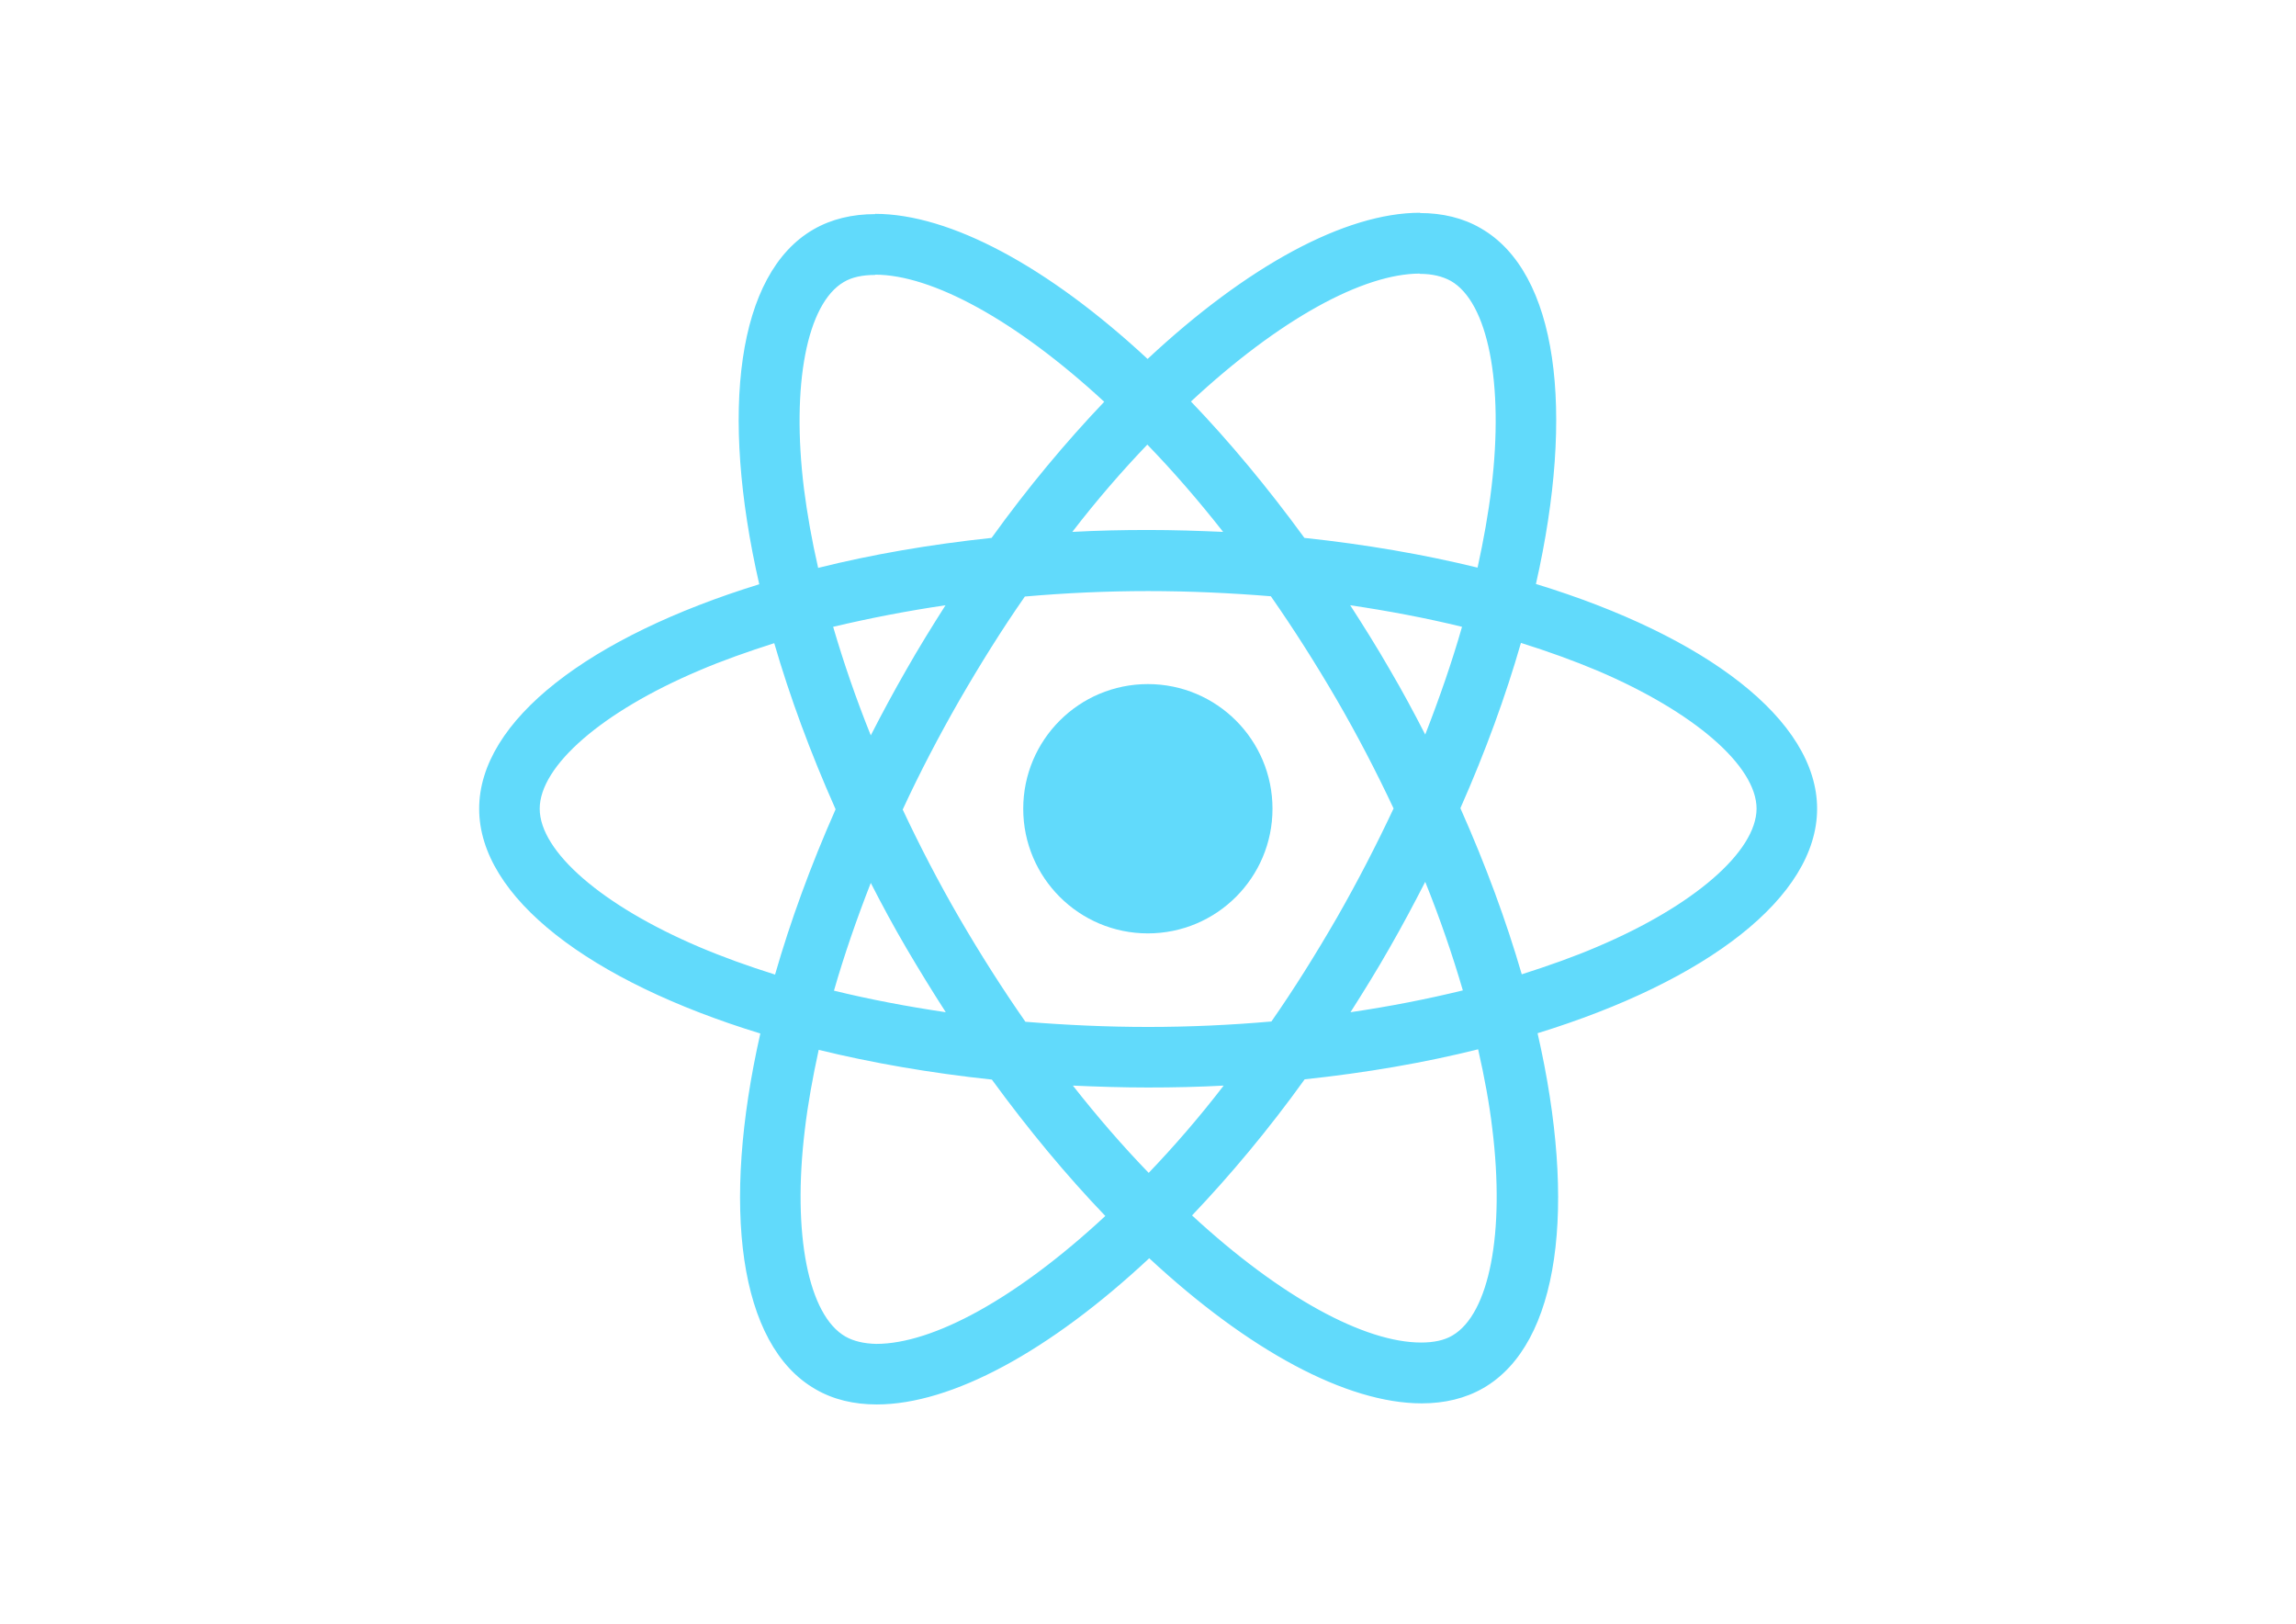
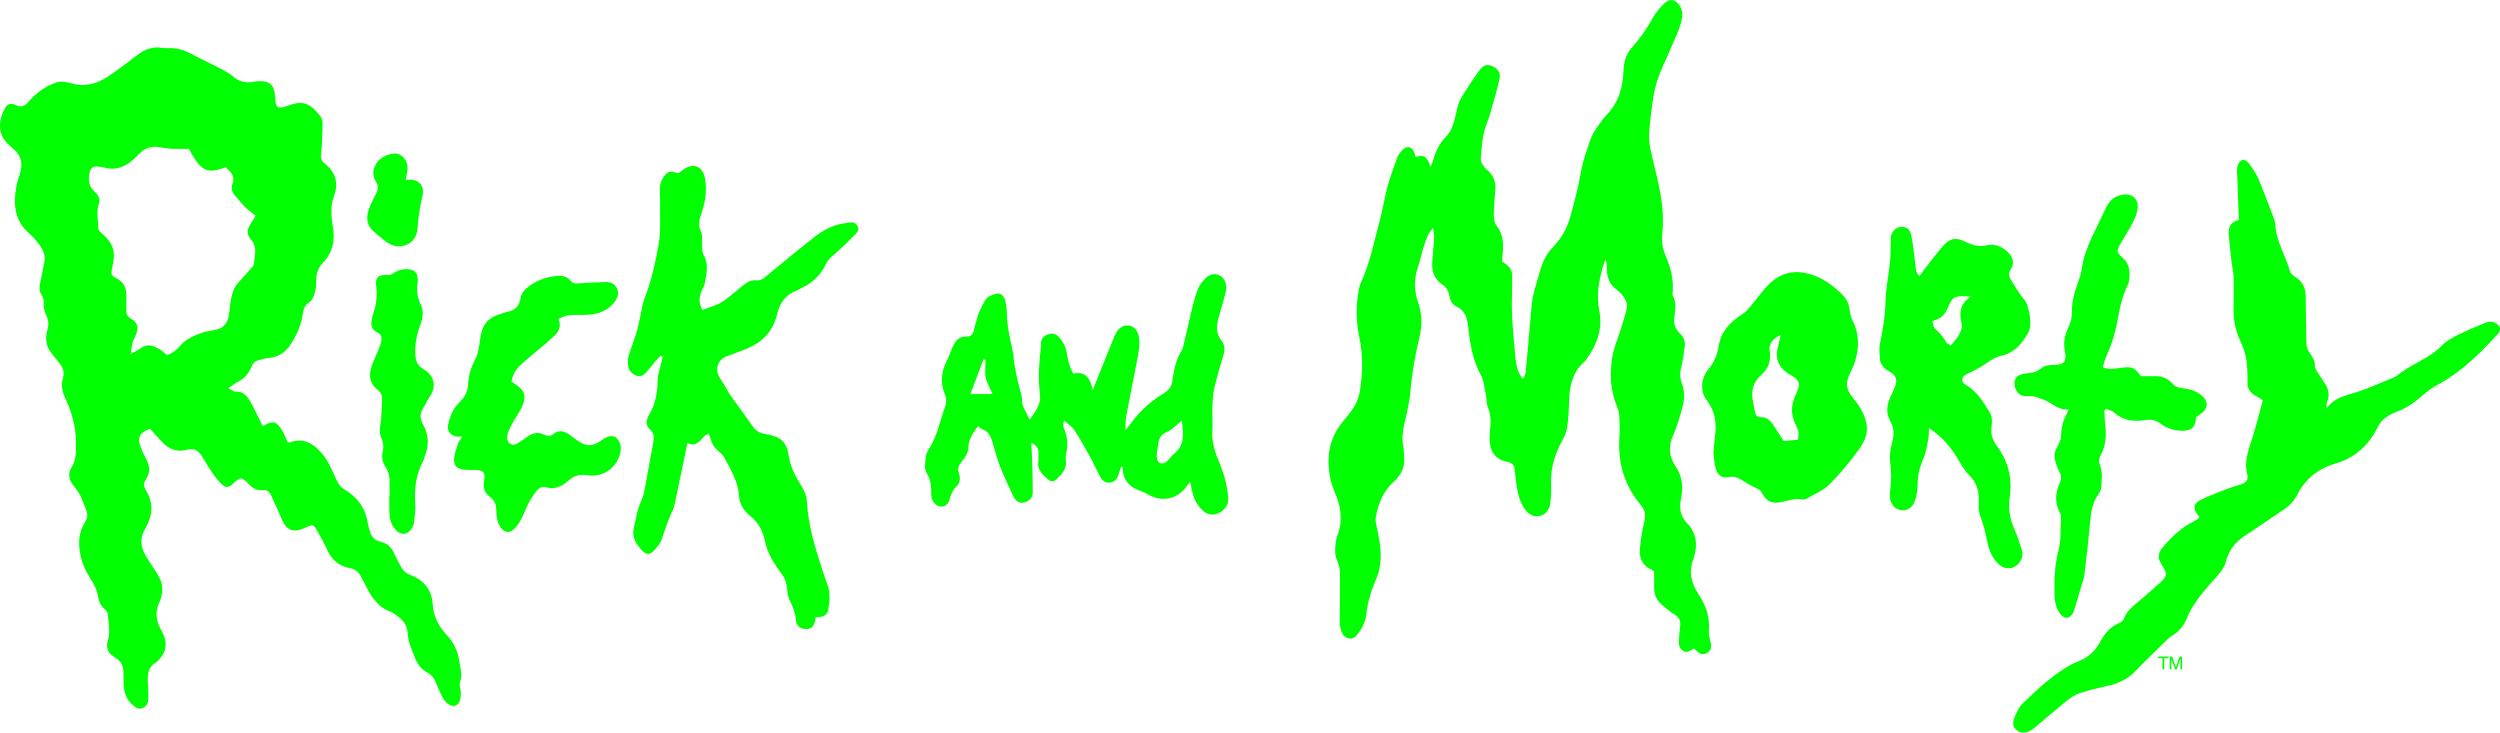
- <svg xmlns="http://www.w3.org/2000/svg" viewBox="0 0 841.9 595.3">
-   <g fill="#61DAFB">
-     <path d="M666.3 296.5c0-32.5-40.7-63.3-103.1-82.4 14.4-63.6 8-114.2-20.2-130.4-6.5-3.8-14.1-5.6-22.4-5.6v22.3c4.6 0 8.3.9 11.4 2.6 13.6 7.8 19.5 37.5 14.9 75.7-1.1 9.4-2.9 19.3-5.1 29.4-19.6-4.8-41-8.5-63.5-10.9-13.5-18.5-27.5-35.3-41.6-50 32.6-30.3 63.2-46.9 84-46.9V78c-27.5 0-63.5 19.6-99.9 53.6-36.4-33.8-72.4-53.2-99.9-53.2v22.3c20.7 0 51.4 16.5 84 46.6-14 14.7-28 31.4-41.3 49.9-22.6 2.4-44 6.1-63.6 11-2.3-10-4-19.7-5.2-29-4.7-38.2 1.1-67.9 14.6-75.8 3-1.8 6.9-2.6 11.5-2.6V78.5c-8.4 0-16 1.8-22.6 5.6-28.1 16.2-34.4 66.7-19.9 130.1-62.2 19.2-102.7 49.9-102.7 82.3 0 32.5 40.7 63.3 103.1 82.4-14.4 63.6-8 114.2 20.2 130.4 6.5 3.8 14.1 5.6 22.5 5.6 27.5 0 63.5-19.6 99.9-53.6 36.4 33.8 72.4 53.2 99.9 53.2 8.4 0 16-1.8 22.6-5.6 28.1-16.2 34.4-66.7 19.9-130.1 62-19.1 102.5-49.9 102.5-82.3zm-130.2-66.7c-3.7 12.9-8.3 26.2-13.5 39.5-4.1-8-8.4-16-13.1-24-4.6-8-9.5-15.8-14.4-23.4 14.2 2.1 27.9 4.7 41 7.9zm-45.8 106.5c-7.8 13.5-15.8 26.3-24.1 38.2-14.9 1.3-30 2-45.2 2-15.1 0-30.2-.7-45-1.9-8.3-11.9-16.4-24.6-24.2-38-7.6-13.1-14.5-26.4-20.8-39.8 6.2-13.4 13.2-26.8 20.7-39.9 7.8-13.5 15.8-26.3 24.1-38.2 14.9-1.3 30-2 45.2-2 15.1 0 30.2.7 45 1.9 8.3 11.9 16.4 24.6 24.2 38 7.6 13.1 14.5 26.4 20.8 39.8-6.3 13.4-13.2 26.8-20.7 39.9zm32.3-13c5.4 13.4 10 26.8 13.8 39.8-13.1 3.2-26.9 5.9-41.2 8 4.9-7.7 9.8-15.6 14.4-23.7 4.6-8 8.9-16.1 13-24.1zM421.2 430c-9.3-9.6-18.6-20.3-27.8-32 9 .4 18.2.7 27.5.7 9.4 0 18.7-.2 27.8-.7-9 11.7-18.3 22.4-27.5 32zm-74.4-58.9c-14.2-2.1-27.9-4.7-41-7.9 3.7-12.9 8.3-26.2 13.5-39.5 4.1 8 8.4 16 13.1 24 4.7 8 9.5 15.8 14.4 23.4zM420.7 163c9.3 9.6 18.6 20.3 27.8 32-9-.4-18.2-.7-27.5-.7-9.4 0-18.7.2-27.8.7 9-11.7 18.3-22.4 27.5-32zm-74 58.9c-4.9 7.7-9.8 15.6-14.4 23.7-4.6 8-8.9 16-13 24-5.4-13.4-10-26.8-13.8-39.8 13.1-3.1 26.9-5.8 41.2-7.9zm-90.5 125.2c-35.4-15.1-58.3-34.9-58.3-50.6 0-15.7 22.9-35.6 58.3-50.6 8.6-3.7 18-7 27.7-10.1 5.7 19.6 13.2 40 22.5 60.9-9.2 20.8-16.6 41.1-22.2 60.6-9.9-3.1-19.3-6.5-28-10.2zM310 490c-13.6-7.8-19.5-37.5-14.9-75.7 1.1-9.4 2.9-19.3 5.1-29.4 19.6 4.8 41 8.5 63.5 10.9 13.5 18.5 27.5 35.3 41.6 50-32.6 30.3-63.2 46.9-84 46.9-4.5-.1-8.3-1-11.3-2.7zm237.2-76.2c4.7 38.2-1.1 67.9-14.6 75.8-3 1.8-6.9 2.6-11.5 2.6-20.7 0-51.4-16.5-84-46.6 14-14.7 28-31.4 41.3-49.9 22.6-2.4 44-6.1 63.6-11 2.3 10.1 4.1 19.8 5.2 29.1zm38.5-66.7c-8.6 3.7-18 7-27.7 10.1-5.7-19.6-13.2-40-22.5-60.9 9.2-20.8 16.6-41.1 22.2-60.6 9.9 3.1 19.3 6.5 28.1 10.2 35.4 15.1 58.3 34.9 58.3 50.6-.1 15.7-23 35.6-58.4 50.6zM320.8 78.4z" />
-     <circle cx="420.9" cy="296.5" r="45.7" />
-     <path d="M520.5 78.1z" />
+ <svg xmlns="http://www.w3.org/2000/svg" version="1.1" id="Layer_1" x="0px" y="0px" width="1000px" height="293.064px" viewBox="0 0 1000 293.064" enable-background="new 0 0 1000 293.064" xml:space="preserve">
+   <defs id="defs133" />
+   <g id="g128" style="fill:#00ff00">
+     <path fill="#11B0C8" d="M683.542,252.254c0.399-5.251-1.055-9.865-3.934-14.23c-2.935-4.445-4.402-9.247-2.191-14.542l0.35-1.205   c1.299-4.771,0.705-9.179-2.822-12.838c-2.647-2.754-3.372-5.913-2.598-9.547c1.023-4.776,0.687-9.204-2.191-13.486   c-2.491-3.716-2.922-7.818-0.942-12.214c1.673-3.69,2.766-7.675,3.826-11.602c0.825-3.06,0.831-6.3-0.324-9.278   c-0.937-2.429-0.693-4.634-0.112-7.025c0.618-2.522,0.962-5.126,1.299-7.705c0.262-1.985-0.399-3.74-1.88-5.102   c-1.948-1.785-2.622-4.008-2.298-6.537c0.388-2.904,0.949-5.776-0.567-8.573c-0.269-0.487-0.112-1.236-0.069-1.861   c0.375-5.045-0.899-9.741-2.879-14.312c-1.136-2.635-1.616-5.407-1.317-8.273c0.575-5.563,0.225-11.114-0.742-16.565   c-1.043-5.863-2.686-11.608-3.922-17.44c-0.431-2.017-0.711-4.139-0.586-6.181c0.255-4.165,0.755-8.323,1.311-12.469   c0.675-4.996,1.898-9.841,4.052-14.449c2.067-4.458,3.984-8.991,5.901-13.518c0.687-1.636,1.273-3.328,1.686-5.052   c0.5-2.073,0.475-4.165-0.78-6.05c-1.667-2.504-3.865-2.972-6.051-0.874c-1.779,1.729-3.465,3.703-4.658,5.863   c-2.347,4.246-5.045,8.179-8.298,11.77c-2.267,2.504-3.234,5.489-3.372,8.898c-0.256,6.625-1.768,12.832-6.568,17.845   c-1.368,1.43-2.566,3.041-3.671,4.689c-1.112,1.636-2.279,3.328-2.911,5.17c-1.504,4.339-3.14,8.71-3.908,13.218   c-1.018,6-2.592,11.808-4.184,17.665c-1.323,4.864-3.584,8.86-6.993,12.37c-2.16,2.223-3.672,4.858-4.614,7.767   c-1.131,3.484-2.117,7.006-3.06,10.547c-0.425,1.611-0.719,3.278-0.874,4.932c-0.725,7.917-1.3,15.848-2.104,23.746   c-0.194,1.873-0.024,3.953-1.324,5.651l-0.555-0.486c-2.073-2.854-2.323-6.157-2.642-9.529c-0.737-7.905-1.542-15.791-1.224-23.752   c0.094-2.404,0-4.814,0.074-7.218c0.063-1.967-0.761-3.428-2.248-4.602c-0.567-0.443-1.154-0.855-1.811-1.343   c0.119-1.48,0.237-2.935,0.351-4.383c0.268-3.534-0.213-6.818-2.499-9.784c-0.817-1.049-1.173-2.71-1.16-4.084   c0.03-3.546,0.361-7.099,0.644-10.64c0.218-2.935-0.838-5.32-2.886-7.336c-0.524-0.506-1.205-0.918-1.58-1.511   c-0.586-0.924-1.436-1.992-1.379-2.953c0.18-3.428,0.48-6.881,1.148-10.24c0.524-2.648,1.729-5.152,2.485-7.762   c1.361-4.721,2.784-9.422,3.858-14.211c0.55-2.448-0.668-4.159-2.729-5.088c-1.973-0.906-3.622-0.688-5.201,1.467   c-2.717,3.697-5.258,7.549-7.568,11.501c-1.018,1.754-1.436,3.902-1.892,5.926c-0.756,3.397-1.567,6.775-4.102,9.347   c-2.742,2.785-4.24,6.175-5.214,9.878c-0.156,0.612-0.47,1.186-0.831,2.073c-1.711-4.408-2.41-4.839-6.119-3.953   c-0.132-0.599-0.181-1.23-0.412-1.786c-1.03-2.491-2.99-2.878-4.839-0.887c-0.774,0.825-1.561,1.773-1.942,2.816   c-1.43,3.928-2.872,7.862-3.99,11.876c-1.111,4.027-1.673,8.205-2.753,12.238c-2.385,8.879-4.14,17.945-7.968,26.4   c-0.468,1.03-0.644,2.204-0.855,3.328c-1.111,6.051-0.942,12.07,0.337,18.083c1.53,7.155,1.381,14.348,0.263,21.542   c-0.712,4.651-3.44,8.241-6.381,11.682c-4.658,5.438-6.694,11.694-6.113,18.856c0.28,3.484,1.018,6.795,2.422,9.998   c2.437,5.531,3.335,11.194,1.131,17.058c-0.369,0.975-0.637,2.012-0.762,3.041c-0.331,2.598-0.431,5.146,0.749,7.687   c0.669,1.455,0.968,3.203,0.98,4.826c0.044,6.388-0.106,12.77-0.119,19.157c-0.006,1.13,0.206,2.292,0.513,3.385   c0.431,1.586,1.354,2.885,3.048,3.277c1.834,0.425,2.959-0.774,3.907-2.065c1.698-2.317,2.897-4.878,3.185-7.757   c0.525-5.176,2.224-9.958,4.246-14.698c0.912-2.159,1.287-4.639,1.442-6.999c0.3-4.633-0.718-9.153-1.68-13.662   c-0.237-1.105-0.411-2.311-0.219-3.403c0.956-5.376,3.011-10.353,7.101-14.023c3.365-3.041,4.764-6.476,4.184-10.858   c-0.132-1.043-0.051-2.117-0.27-3.135c-0.692-3.153-0.28-6.194,0.425-9.304c0.962-4.277,2.048-8.579,2.404-12.931   c0.593-7.226,1.829-14.293,3.528-21.312c1.186-4.871,1.205-9.704-0.531-14.518c-1.686-4.683-1.536-9.428,0.094-14.167   c0.812-2.367,1.261-4.852,2.041-7.231c0.862-2.635,1.462-5.432,3.91-8.111c0.199,1.518,0.474,2.498,0.431,3.453   c-0.169,3.135-0.388,6.263-0.7,9.373c-0.393,4.04,0.469,7.505,4.053,9.872c1.592,1.042,2.41,2.548,2.717,4.396   c0.317,1.855,1.248,3.603,2.84,4.334c3.771,1.742,4.402,4.982,4.752,8.498l0.094,0.936c0.743,6.256,1.842,12.357,4.951,18.026   c1.256,2.286,1.425,5.189,1.979,7.83c0.375,1.73,0.219,3.635,0.881,5.227c1.305,3.165,1.087,6.307,0.756,9.565   c-0.681,6.938,1.192,10.946,7.336,12.164c1.518,0.299,2.367,1.224,2.511,2.791c0.156,1.555,0.361,3.109,0.562,4.664   c0.524,4.059,1.156,8.105,3.69,11.514c1.48,1.992,3.371,3.142,5.964,2.542c2.135-0.5,3.902-2.679,4.139-5.332   c0.225-2.398,0.419-4.821,0.281-7.212c-0.375-6.519,1.537-12.369,4.64-17.989c0.887-1.605,1.586-3.453,1.835-5.265   c0.45-3.303,0.606-6.661,0.706-10.003c0.181-6.031,1.268-11.669,6.119-15.884l0.631-0.7c4.358-5.969,6.825-12.419,5.295-19.962   c-1.168-5.794-0.162-11.439,1.38-17.021c0.3-1.093,0.749-2.148,1.137-3.222c0.53,1.287,0.53,2.436,0.53,3.584   c0.007,3.547,1.093,6.563,4.146,8.68c0.763,0.53,1.406,1.255,2.023,1.966c1.512,1.755,2.316,3.734,1.655,6.082   c-0.612,2.216-1.23,4.427-1.905,6.631c-1.311,4.29-3.228,8.498-3.858,12.881c-0.893,6.219-0.587,12.544,1.836,18.557   c0.493,1.243,0.993,2.572,1.074,3.89c0.162,3.029,0.249,6.082,0.056,9.104c-0.668,10.19,2.11,19.231,8.698,27.062   c1.711,2.023,1.86,4.152,1.224,6.719c-0.868,3.521-1.448,7.149-1.724,10.765c-0.305,3.884,1.299,6.931,5.17,8.417l0.537,0.563   c0,1.973,0.019,4.064-0.012,6.149c-0.031,2.772,0.886,5.164,2.984,6.981c1.648,1.437,3.341,2.891,5.207,4.015   c1.905,1.155,2.479,2.635,2.204,4.733c-0.262,1.967-0.361,3.952-0.492,5.938c-0.106,1.666,0.312,3.134,1.923,3.977   c1.492,0.78,2.585-0.125,3.702-0.931l0.605-0.037l0.4,0.438c1.829,1.842,3.009,2.153,4.627,1.229c1.61-0.924,1.947-2.272,1.36-4.62   C683.818,255.146,683.436,253.66,683.542,252.254" id="path102" style="fill:#00ff00" />
+     <path fill="#11B0C8" d="M183.694,264.331c-0.612-3.877-2.197-7.374-4.97-10.284c-3.334-3.527-5.37-7.604-5.682-12.563   c-0.362-5.695-3.627-9.448-8.797-11.446c-1.699-0.661-2.904-1.554-3.715-3.103c-0.968-1.849-2.073-3.646-2.878-5.563   c-1.024-2.429-2.81-4.064-5.214-4.596c-2.804-0.631-4.04-2.335-4.658-4.839c-0.231-0.918-0.543-1.817-0.681-2.748   c-0.942-6-4.221-10.396-9.366-13.431c-1.642-0.974-2.46-2.329-3.234-4.009c-1.574-3.403-3.01-7.031-5.333-9.878   c-3.31-4.053-7.474-7.175-13.356-4.852l-0.743-0.206c-0.711-1.492-1.355-3.153-2.254-4.665c-2.198-3.665-3.634-3.989-7.318-1.866   l-0.505,0.031c-0.319-0.662-0.662-1.393-1.024-2.123c-1.261-2.522-2.392-5.127-3.827-7.549c-1.287-2.174-2.841-4.146-5.882-4.003   c-0.774,0.037-1.58-0.687-2.947-1.329c1.53-1.063,2.322-1.768,3.234-2.217c2.841-1.418,4.989-3.479,6.063-6.476   c0.487-1.349,1.393-2.098,2.61-2.473c1.492-0.456,3.028-0.861,4.577-0.999c4.171-0.375,6.937-2.86,8.966-6.132   c2.092-3.372,3.634-7.068,4.284-11.052c0.331-2.061,0.693-3.934,2.816-5.188c1.005-0.593,1.63-2.161,1.998-3.409   c0.45-1.586,0.644-3.304,0.625-4.952c-0.031-2.866,0.687-5.263,2.747-7.399c3.772-3.877,4.839-8.673,3.959-13.937   c-0.712-4.252-1.161-8.417,0.419-12.669c1.879-5.033,0.68-9.51-3.622-12.9c-1.317-1.037-1.805-2.179-1.58-3.771   c0.137-0.931,0.231-1.874,0.274-2.816c0.15-3.228,0.337-6.456,0.356-9.69c0-0.887-0.313-1.936-0.843-2.642   c-3.74-4.964-6.744-6.481-12.02-4.639c-1.087,0.381-2.18,0.8-3.303,0.974c-1.817,0.299-2.46-0.287-2.654-2.117   c-0.137-1.349-0.156-2.722-0.431-4.046c-0.55-2.778-2.154-4.127-5.008-4.277c-1.037-0.057-2.104-0.006-3.122,0.194   c-3.153,0.618-5.863,0.094-8.423-2.08c-1.798-1.542-4.021-2.616-6.15-3.727c-3.703-1.936-7.518-3.659-11.196-5.639   c-2.272-1.236-4.626-1.886-7.181-1.979c-1.249-0.05-2.535,0.125-3.759-0.094c-4.058-0.73-7.337,0.75-10.446,3.179   c-3.465,2.704-6.993,5.338-10.615,7.83c-4.758,3.278-9.909,4.92-15.71,3.066l-1.224-0.25c-2.36-0.743-4.49-0.131-6.656,0.88   c-3.49,1.636-6.394,3.971-8.873,6.862c-1.455,1.705-2.935,2.354-5.183,1.324c-1.998-0.906-3.153-0.531-4.102,1.037   c-2.272,3.753-3.74,9.953,0.974,14.423c0.762,0.718,1.524,1.437,2.33,2.104c3.266,2.704,3.708,6.1,2.503,9.94   c-0.524,1.692-1.105,3.391-1.417,5.126c-1.268,7.149-0.711,13.793,5.383,18.895c1.273,1.062,2.36,2.392,3.378,3.715   c1.823,2.367,3.197,4.883,2.367,8.099c-0.625,2.422-0.893,4.932-1.505,7.349c-0.519,2.042-0.519,3.883,0.687,5.707   c0.431,0.649,0.737,1.579,0.662,2.329c-0.199,1.96,0.219,3.727,1.062,5.463c0.906,1.854,0.98,3.697,0.394,5.757   c-0.962,3.359-0.593,6.631,1.773,9.459c1.011,1.205,1.923,2.479,2.934,3.684c1.505,1.786,2.248,3.678,1.542,6.076   c-0.799,2.71-0.381,5.295,0.843,7.898c2.598,5.538,4.284,11.408,4.309,17.546c0.006,3.479,0.337,7.118-1.748,10.347   c-1.761,2.717-0.756,5.457,1.042,7.529c2.498,2.885,3.666,6.275,4.914,9.723c0.587,1.63,0.45,3.017-0.468,4.459   c-2.754,4.339-2.904,8.997-1.786,13.893c0.787,3.44,2.335,6.5,4.208,9.397c1.336,2.066,2.341,4.202,2.716,6.612   c0.313,2.048,1.124,3.765,2.748,5.126c0.512,0.431,1.011,1.156,1.067,1.799c0.337,3.408,1.149,6.769,0.169,10.266   c-0.999,3.552-0.175,5.438,3.066,7.367c2.173,1.292,2.972,3.129,3.097,5.426c0.094,1.773-0.025,3.566,0.063,5.339   c0.175,3.134,1.13,5.963,3.628,8.062c1.13,0.949,2.348,1.923,3.946,1.248c1.629-0.674,2.292-2.135,2.323-3.796   c0.043-1.979-0.05-3.978-0.181-5.957c-0.225-3.452-0.1-6.73,3.447-8.679l0.462-0.419c3.722-3.689,4.109-7.562,1.524-12.145   c-1.898-3.372-2.766-6.95-1.068-10.789c0.668-1.512,1.225-3.179,1.343-4.814c0.106-1.599-0.038-3.416-0.73-4.814   c-1.343-2.697-3.109-5.195-4.777-7.73c-2.616-3.971-4.096-8.022-1.28-12.544l0.387-0.855c2.672-4.876,2.909-9.747-0.112-14.573   c-0.924-1.475-1.043-2.891-0.006-4.377c1.929-2.735,1.548-5.47,0.043-8.268c-0.893-1.648-1.667-3.384-2.292-5.145   c-1.199-3.372-0.112-5.421,3.903-6.844c1.592,1.735,3.309,3.702,5.12,5.582c2.691,2.784,6.038,3.858,9.735,2.804   c2.785-0.793,4.433,0.362,5.788,2.41c1.442,2.186,2.666,4.508,4.146,6.656c1.18,1.704,2.466,3.384,3.965,4.808   c1.567,1.505,2.791,1.305,4.358-0.207c2.91-2.833,3.534-2.884,6.313,0.007c1.524,1.605,3.166,2.747,5.464,2.474   c1.717-0.213,2.81,0.505,3.49,2.01c1.455,3.234,3.016,6.425,4.352,9.703c1.674,4.121,4.44,5.42,8.43,3.734   c0.574-0.243,1.137-0.524,1.723-0.762c2.254-0.911,2.485-0.956,3.778,1.229c1.592,2.691,3.047,5.477,4.383,8.311   c1.792,3.779,4.739,6.257,8.717,6.956c2.422,0.431,3.696,1.568,4.67,3.534c0.506,1.031,1.118,2.018,1.624,3.048   c2.348,4.764,5.008,9.21,10.496,10.978l1.049,0.674c2.704,1.873,5.258,3.814,5.439,7.561c0.187,3.723,1.71,7.081,3.097,10.478   c0.949,2.317,2.329,4.184,4.565,5.383c1.817,0.98,3.053,2.441,3.777,4.415c0.693,1.86,1.53,3.677,2.41,5.45   c1.23,2.461,3.465,3.991,5.033,3.578c1.63-0.431,2.491-2.223,2.41-5.301c-0.031-1.349-0.724-2.847-0.331-4.016   C185.012,270.006,184.144,267.178,183.694,264.331 M88.429,131.164c-0.649,0.412-1.474,0.581-2.242,0.75   c-1.705,0.399-3.484,0.568-5.139,1.118c-1.873,0.625-3.728,1.411-5.451,2.385c-1.324,0.756-2.604,1.761-3.559,2.928   c-1.374,1.692-2.991,2.866-5.202,3.753c-0.75-0.63-1.467-1.374-2.31-1.942c-3.697-2.492-5.932-2.672-8.885-0.456   c-0.806,0.606-1.749,1.012-3.341,1.911c0.3-1.973,0.381-3.259,0.712-4.477c0.306-1.099,0.93-2.104,1.336-3.178   c1.249-3.297,0.868-4.677-2.142-6.588c-1.236-0.78-1.705-1.68-1.673-3.065c0.05-2.092,0.019-4.19,0.006-6.288   c-0.012-3.091-1.243-5.401-4.127-6.794c-1.936-0.937-2.104-1.611-1.629-3.759c0.299-1.311,0.549-2.66,0.699-4.002   c0.531-4.521-1.729-7.668-5.051-10.347c-0.568-0.456-1.149-1.324-1.13-1.992c0.075-3.203-0.993-6.406,0.263-9.622   c0.793-2.042-0.5-3.678-1.886-4.996c-2.173-2.048-2.429-4.533-1.892-7.218c0.443-2.26,1.48-2.941,3.747-2.629   c0.618,0.094,1.268,0.106,1.86,0.281c5.146,1.555,9.198-0.399,12.782-3.921c0.593-0.587,1.217-1.156,1.798-1.755   c1.967-2.036,4.396-2.754,7.144-2.466c1.773,0.181,3.521,0.605,5.289,0.699c2.285,0.125,4.571,0.038,7.118,0.038   c4.995,9.072,7.137,10.159,14.83,7.361c1.848,1.867,3.927,3.56,2.572,6.856c-0.618,1.518-0.056,3.135,1.024,4.402   c1.486,1.755,2.972,3.516,4.602,5.133c1.105,1.105,2.454,1.967,3.722,2.96c-0.812,1.342-1.199,2.054-1.655,2.71   c-1.854,2.679-2.223,4.552-0.206,6.862c2.785,3.178,1.324,6.525,1.161,9.866l-0.393,0.824c-1.985,2.236-4.009,4.452-5.988,6.694   c-1.96,2.217-2.547,4.989-2.997,7.78c-0.262,1.648-0.355,3.329-0.618,4.983C91.232,128.104,90.327,129.977,88.429,131.164" id="path104" style="fill:#00ff00" />
+     <path fill="#11B0C8" d="M997.936,129.072c-1.467-0.711-2.871-0.375-4.246,0.219c-3.54,1.53-7.131,2.972-10.571,4.702   c-2.223,1.111-4.569,2.348-6.243,4.109c-5.239,5.532-12.781,7.542-18.401,12.432l-0.562,0.274   c-5.033,2.029-9.973,4.358-15.136,5.988c-4.502,1.418-9.129,2.272-12.163,6.581c-0.075-1.123,0.024-2.035,0.336-2.872   c0.925-2.466,0.5-4.739-0.842-6.888c-0.993-1.598-2.123-3.115-3.109-4.72c-0.476-0.768-1.063-1.667-1.05-2.492   c0.051-2.054-0.861-3.546-2.01-5.12c-0.737-1.03-1.343-2.422-1.38-3.665c-0.194-6.475-0.163-12.951-0.288-19.419   c-0.063-3.259-1.467-5.789-4.326-7.524c-0.831-0.506-1.762-1.38-2.005-2.254c-1.736-6.326-5.545-12.002-5.832-18.776   c-0.038-0.718-0.25-1.455-0.506-2.129c-2.061-5.37-4.04-10.771-6.281-16.059c-0.924-2.186-2.36-4.19-3.766-6.132   c-0.537-0.725-1.86-1.592-2.473-1.374c-0.898,0.306-1.898,1.455-2.079,2.392c-0.324,1.705-0.131,3.515-0.063,5.289   c0.175,5.414,0.394,10.84,0.605,16.347c-3.409,0.762-4.233,3.035-4.04,5.757c0.263,3.641,0.687,7.262,1.1,10.883   c0.237,2.073,0.768,4.122,0.83,6.194c0.113,4.077,0.044,8.167-0.025,12.244c-0.074,4.571,0.668,8.992,2.636,13.113   c1.636,3.458,2.653,7.03,2.822,10.839c0.094,1.98,0.2,3.972,0.138,5.952c-0.057,1.96,0.655,3.502,2.16,4.646   c1.049,0.793,2.248,1.385,3.99,2.435c-1.361,4.938-2.617,10.003-4.165,14.985c-1.479,4.783-3.485,9.372-2.116,14.643   c0.623,2.379-0.332,3.354-2.705,4.171c-1.479,0.513-3.027,0.844-4.488,1.411c-3.791,1.479-7.65,2.835-11.296,4.634   c-3.141,1.555-3.322,3.546-1.1,6.287l0.481,0.693l-0.362,0.587c-0.706,0.437-1.43,0.855-2.173,1.236   c-4.739,2.454-8.566,5.988-11.945,10.034c-2.291,2.747-2.329,4.596-0.468,7.399c2.167,3.253,2.116,4.34-0.749,6.93   c-3.484,3.16-7.057,6.227-10.641,9.267c-1.623,1.38-2.997,2.86-3.746,4.921c-0.25,0.692-0.855,1.523-1.498,1.755   c-3.797,1.379-6.17,4.195-8.018,7.586c-1.643,3.022-3.84,5.482-6.912,7.075c-1.661,0.854-3.472,1.436-5.102,2.348   c-7.287,4.077-13.269,9.821-19.226,15.541c-1.368,1.312-2.173,3.291-2.966,5.083c-0.831,1.854-1.229,3.84,0.692,5.432   c1.618,1.336,3.547,1.343,5.839-0.006l1.28-0.899c4.245-3.565,8.423-7.205,12.737-10.684c1.6-1.293,3.397-2.554,5.313-3.19   c3.747-1.249,7.624-2.142,11.495-3.01c4.184-0.949,7.824-2.66,10.859-5.845c4.033-4.246,8.305-8.267,12.494-12.369   c0.668-0.649,1.387-1.305,2.18-1.779c2.709-1.636,4.688-3.959,5.825-6.813c2.011-5.07,5.357-9.191,8.823-13.256   c1.555-1.83,3.277-3.534,4.726-5.452c0.919-1.211,1.761-2.627,2.124-4.09c1.148-4.521,3.733-7.829,7.58-10.352   c5.332-3.509,10.564-7.137,15.872-10.689c2.322-1.549,4.021-3.578,5.282-6.076c0.793-1.567,1.805-3.065,2.93-4.42   c3.228-3.903,7.367-6.313,12.257-7.75c7.842-2.304,13.417-7.461,16.945-14.773c0.925-1.91,2.329-3.203,4.028-4.239   c1.148-0.712,2.403-1.287,3.671-1.761c3.684-1.387,6.819-3.578,9.765-6.157c1.725-1.511,3.548-3.003,5.553-4.071   c6.068-3.209,11.426-7.368,16.39-12.051c2.892-2.722,5.651-5.6,8.342-8.517C1000.69,131.957,1000.197,130.165,997.936,129.072" id="path106" style="fill:#00ff00" />
+     <path fill="#11B0C8" d="M487.942,185.581c-1.742-4.171-3.291-8.349-3.01-13.013c0.194-3.216-0.081-6.456,0.038-9.678   c0.094-2.604,0.194-5.252,0.774-7.774c1.03-4.471,2.385-8.879,3.678-13.288c0.606-2.054,0.475-4.002-0.862-5.65   c-1.898-2.354-2.104-4.989-1.461-7.711c0.8-3.347,1.874-6.637,2.761-9.966c0.318-1.192,0.68-2.447,0.618-3.659   c-0.094-2.066-0.912-3.978-2.96-4.82c-2.186-0.906-4.14-0.063-5.639,1.617c-1.03,1.156-2.104,2.423-2.66,3.841   c-0.987,2.51-1.692,5.151-2.342,7.78c-1.267,5.151-2.417,10.34-3.621,15.504l-0.418,1.18c-2.46,3.796-3.315,8.067-3.89,12.457   c-0.293,2.278-1.499,3.778-3.64,5.045c-3.097,1.843-5.982,4.184-8.561,6.712c-2.448,2.393-4.408,5.283-6.568,7.962   c0.062-1.829-0.037-3.685,0.281-5.457c1.111-6.157,2.398-12.289,3.59-18.445c0.593-3.072,1.237-6.157,1.624-9.26   c0.193-1.617,0.169-3.39-0.293-4.932c-0.575-1.905-1.736-3.672-4.078-3.815c-2.229-0.15-3.752,1.067-4.827,2.91   c-0.362,0.631-0.681,1.299-0.956,1.973c-2.747,6.813-5.476,13.631-8.398,20.906c-0.974-4.446-2.791-7.675-7.78-6.531   c-1.748-2.904-2.179-5.92-2.772-8.873c-0.474-2.342-1.592-4.29-3.222-5.994c-1.261-1.318-2.859-1.318-4.371-0.762   c-1.542,0.575-2.579,1.68-2.579,3.553c0,1.555-0.243,3.109-0.356,4.67c-0.188,2.591-0.5,5.189-0.512,7.78   c-0.006,2.71,0.156,5.439,0.468,8.136c0.468,4.034-1.998,6.682-4.109,9.892c-1.042-2.124-2.085-3.834-2.747-5.689   c-0.45-1.242-0.25-2.696-0.537-4.014c-0.456-2.036-1.143-4.016-1.605-6.051c-0.524-2.329-0.949-4.683-1.349-7.025   c-0.193-1.136-0.137-2.303-0.343-3.428c-0.999-5.432-2.554-10.764-2.573-16.365c-0.006-1.749-0.256-3.553-0.705-5.245   c-0.513-1.904-1.93-2.91-3.379-2.579c-1.854,0.431-3.715,1.055-4.714,2.834c-1.011,1.811-1.954,3.69-2.666,5.638   c-0.75,2.055-1.193,4.221-1.754,6.344c-0.387,1.486-1.218,2.404-2.866,2.323c-3.016-0.137-4.533,1.754-5.607,4.183   c-0.755,1.724-1.292,3.547-2.167,5.208c-2.304,4.414-2.885,8.904-0.98,13.606c0.649,1.604,0.799,3.24,0.194,4.889   c-2.08,5.675-3.079,11.757-6.45,16.959c-0.668,1.03-1.255,2.278-1.355,3.478c-0.175,2.029-0.649,4.546,0.281,6.069   c1.68,2.704,1.999,5.389,1.917,8.336c-0.025,0.618,0.063,1.267,0.207,1.867c0.487,1.923,1.998,3.296,3.652,3.384   c1.823,0.087,2.947-0.849,3.628-3.21c0.505-1.723,1.111-3.315,2.454-4.626c1.562-1.537,1.893-3.56,1.124-5.539   c-0.618-1.623-0.15-2.828,0.743-4.065c0.675-0.93,1.48-1.797,2.011-2.796c0.512-0.98,1.055-2.099,1.049-3.154   c-0.031-3.521,1.86-6.031,3.896-8.76c0.712,0.543,1.137,1.062,1.68,1.255c2.491,0.855,3.377,2.922,4.071,5.151   c0.98,3.197,1.736,6.476,2.96,9.572c1.673,4.265,3.684,8.393,5.582,12.576l0.774,0.979c1.037,1.099,2.254,1.398,3.709,0.905   c1.917-0.631,3.066-1.936,3.079-3.909c0.012-4.17-0.131-8.348-0.244-12.524c-0.063-2.336-0.218-4.678-0.343-7.375   c2.204,1.175,3.072,2.511,2.885,4.521c-0.088,0.931,0.075,1.898-0.069,2.816c-0.568,3.608,1.779,5.588,4.14,7.543   c0.905,0.743,2.029,0.756,2.891-0.044c2.236-2.085,4.427-4.221,3.997-7.736c-0.119-0.911-0.144-1.904,0.081-2.785   c0.868-3.378,0.55-6.625-0.768-9.81c-0.438-1.049-0.63-2.054,0.025-3.334c1.523,1.387,3.109,2.366,4.04,3.784   c2.192,3.297,4.127,6.769,6.038,10.24c1.511,2.741,2.791,5.601,4.258,8.367c0.768,1.442,1.905,2.584,3.715,2.416   c1.836-0.175,3.066-1.161,3.578-3.022c0.318-1.167,0.787-2.291,1.249-3.608l0.406,0.449l0.125,0.924   c0.255,4.271,2.572,6.9,6.487,8.343c1.367,0.499,2.703,1.099,3.965,1.805c5.12,2.865,10.92,1.797,14.574-2.742   c0.575-0.711,1.118-1.448,1.929-2.503c0.344,1.586,0.618,2.791,0.85,3.996c0.599,2.979,2.054,5.482,4.227,7.549   c2.049,1.948,4.839,2.092,7.188,0.5c2.066-1.405,3.159-3.216,2.94-5.819C490.87,194.279,489.721,189.858,487.942,185.581    M388.162,157.62c1.817-4.839,3.528-9.372,5.232-13.912l0.812,0.206c0,2.385-0.343,4.833,0.094,7.137   c0.412,2.122,1.667,4.09,2.735,6.568H388.162z M469.846,181.285c-1.055,0.874-1.848,2.067-2.847,3.029   c-1.711,1.66-3.853,1.366-4.19-0.825c-0.318-2.029,0.231-4.221,0.568-6.313c0.331-2.049,1.18-3.516,3.441-4.421   c2.017-0.824,3.609-2.691,5.938-4.515C473.281,173.287,474.104,177.744,469.846,181.285" id="path108" style="fill:#00ff00" />
+     <path fill="#11B0C8" d="M340.145,88.973c-2.242,0.375-4.589,0.562-6.669,1.399c-2.497,0.999-4.976,2.329-7.099,3.977   c-6.351,4.933-12.557,10.065-18.77,15.179c-1.542,1.274-2.885,2.841-5.114,2.629c-1.923-0.181-3.478,0.575-4.901,1.717   c-2.286,1.823-4.496,3.759-6.807,5.557c-1.062,0.825-2.21,1.599-3.44,2.136c-2.066,0.912-4.227,1.617-6.375,2.416   c-1.442-2.541-1.561-5.195-0.15-7.948c0.575-1.111,1.062-2.316,1.262-3.534c0.593-3.584,1.398-7.156-0.7-10.665   c-0.63-1.049-0.418-2.616-0.531-3.958c-0.15-1.761,0.244-3.772-0.462-5.245c-1.187-2.454-0.75-4.596,0.031-6.887   c0.299-0.893,0.625-1.78,0.868-2.685c1.081-3.99,1.43-8.036,0.605-12.113c-0.905-4.521-4.795-5.932-8.492-3.128   c-0.668,0.5-1.33,0.999-1.936,1.455c-3.709-0.937-4.421-0.837-6.05,1.585c-0.731,1.087-1.268,2.448-1.424,3.741   c-0.206,1.854,0.075,3.759,0.037,5.644c-0.105,5.845,0.4,11.808-0.581,17.502c-1.273,7.38-2.947,14.761-5.694,21.823   c-0.824,2.116-1.074,4.458-1.586,6.693c-0.481,2.129-0.831,4.296-1.468,6.376c-0.993,3.284-2.267,6.487-3.253,9.784   c-0.343,1.162-0.362,2.504-0.212,3.729c0.25,2.022,1.455,3.471,3.402,4.12c1.755,0.587,3.035-0.324,4.103-1.604   c1.261-1.53,2.485-3.091,3.777-4.608c0.556-0.65,1.218-1.206,1.835-1.805l0.743,0.418c-0.437,1.773-0.905,3.553-1.311,5.346   c-0.306,1.311-0.718,2.641-0.737,3.965c-0.063,4.87-0.75,9.51-3.353,13.799c-1.086,1.799-1.705,4.246,0.144,5.819   c2.017,1.724,1.78,3.603,1.411,5.664c-1.155,6.487-2.329,12.962-3.553,19.431c-0.212,1.124-0.556,2.248-1.043,3.278   c-1.686,3.541-2.26,7.343-3.109,11.12c-0.905,4.059,0.98,6.632,3.384,9.186c1.455,1.555,2.916,1.717,4.383,0.199   c1.424-1.467,2.897-3.19,3.497-5.07c1.236-3.896,2.566-7.717,4.314-11.407c0.437-0.937,0.68-1.985,0.899-2.997   c0.855-3.989,1.661-7.986,2.491-11.977c0.78-3.777,1.568-7.549,2.46-11.813c3.334,1.561,4.945-0.624,6.681-2.697   c0.387-0.474,1.124-0.655,1.873-1.062c0.7,1.86,1.055,3.565,1.942,4.927c0.887,1.354,2.323,2.359,3.49,3.54l0.718,1.023   c2.635,4.877,5.551,9.686,5.938,15.393c0.243,3.546,2.011,6.082,4.627,8.18c3.097,2.479,4.852,5.825,5.626,9.534   c1.074,5.083,3.634,9.335,6.681,13.319c1.355,1.772,1.998,3.564,2.235,5.7c0.194,1.748,0.35,3.635,1.125,5.157   c1.298,2.555,2.291,5.083,2.503,7.98c0.15,2.117,1.823,3.378,3.809,3.409c2.21,0.025,3.291-0.894,3.828-3.297   c0.093-0.399,0.106-0.824,0.175-1.448c3.141,0.05,4.695-0.781,5.095-3.191c0.549-3.297,0.905-6.644-0.387-9.909   c-0.618-1.555-1.124-3.153-1.648-4.745c-3.072-9.342-6.025-18.688-6.537-28.654c-0.132-2.354-1.405-4.827-2.71-6.894   c-2.217-3.496-3.891-7.036-4.552-11.201c-0.899-5.633-3.203-7.612-8.817-8.548c-2.11-0.356-4.021-1.006-5.351-2.892   c-3.016-4.276-6.119-8.491-9.166-12.731c-0.431-0.6-0.762-1.255-1.136-1.886c-1.018-1.686-1.967-3.416-3.054-5.052   c-2.198-3.328-0.98-7.243,2.792-8.692c2.347-0.893,4.708-1.729,7.049-2.628c6.668-2.554,11.295-6.887,13.025-14.111   c1.011-4.189,3.178-7.743,7.549-9.391c0.88-0.331,1.661-0.905,2.516-1.292c4.365-2.017,7.505-5.264,9.547-9.579   c0.793-1.667,2.085-2.747,3.472-3.921c2.947-2.491,5.664-5.257,8.398-7.992c0.824-0.818,1.355-1.88,0.693-3.128   C342.387,89.272,341.394,88.76,340.145,88.973" id="path110" style="fill:#00ff00" />
+     <path fill="#11B0C8" d="M807.899,224.868c1.037-1.436,1.374-3.122,0.867-4.782c-0.816-2.686-1.734-5.357-2.827-7.949   c-1.793-4.202-2.816-8.373-2.079-13.087c1.154-7.418-0.488-14.468-5.009-20.5c-1.936-2.578-2.642-5.02-2.217-8.086   c0.27-1.948,0.251-3.952-0.898-5.781c-2.623-4.165-5.139-8.386-9.673-10.902c-1.586-0.874-1.529-2.754,0.032-3.796   c0.955-0.631,2.092-0.962,3.097-1.524c1.816-1.005,3.728-1.917,5.363-3.178c2.036-1.574,4.197-2.679,6.73-3.16   c0.98-0.188,1.924-0.706,2.823-1.192c3.06-1.648,5.064-4.29,6.813-7.206c1.018-1.698,1.386-3.478,1.173-5.408   c-0.137-1.248-0.155-2.535-0.499-3.727c-0.487-1.673-0.837-3.628-1.942-4.827c-2.085-2.279-3.428-4.958-5.076-7.474   c-0.999-1.542-1.367-2.735-0.286-4.515c1.592-2.61,0.968-4.939-1.256-7.037c-2.46-2.298-5.276-3.335-8.635-2.573   c-2.804,0.63-5.401-0.031-7.88-1.292c-3.891-1.986-6.388-1.792-9.248,1.43c-2.903,3.278-5.464,6.869-8.161,10.328   c-0.425,0.542-0.812,1.117-1.305,1.804c-1.63-1.499-1.499-3.303-1.711-5.026c-0.475-3.834-0.861-7.687-1.63-11.458   c-0.455-2.241-1.967-3.216-3.722-3.229c-1.916-0.024-3.689,1.349-4.271,3.51c-0.236,0.861-0.137,1.823-0.168,2.741   c-0.1,2.704-0.038,5.42-0.318,8.111c-0.531,5.189-1.667,10.347-1.798,15.542c-0.138,5.701-0.975,11.214-2.186,16.753   c-0.406,1.879-0.193,3.921-0.069,5.881c0.157,2.523,1.661,4.165,3.828,5.357c2.697,1.474,3.341,3.304,2.186,6.231   c-0.644,1.655-1.53,3.21-2.173,4.871c-1.105,2.848-1.287,5.781,0.243,8.504c1.654,2.954,1.705,5.788,0.774,9.023   c-0.73,2.547-1.03,5.413-0.687,8.028c0.442,3.373,0.474,6.657,0.068,9.985c-0.169,1.348-0.33,2.741-0.156,4.064   c0.144,1.055,0.581,2.26,1.293,3.028c2.666,2.872,6.938,2.191,8.454-1.536c0.875-2.166,1.23-4.664,1.268-7.012   c0.063-3.641,0.799-6.969,2.292-10.303c1.087-2.423,1.479-5.195,1.985-7.843c0.299-1.598,0.213-3.259,0.28-4.439   c0.743,0.55,1.667,1.187,2.561,1.873c4.233,3.24,7.287,7.442,9.891,12.032c0.975,1.718,2.11,3.435,3.509,4.802   c2.997,2.923,4.141,6.362,3.94,10.471c-0.094,1.961-0.081,4.091,0.593,5.871c1.3,3.452,2.174,6.961,2.872,10.57   c0.65,3.303,1.949,6.426,4.496,8.81C802.129,228.153,805.782,227.809,807.899,224.868 M783.59,134.004   c-0.811,1.511-2.129,2.742-3.34,4.228c-0.737-0.518-1.398-0.749-1.667-1.211c-1.212-2.085-2.653-3.915-4.546-5.47   c-0.693-0.568-0.706-1.948-1.093-3.16c3.253-0.755,5.052-2.479,6.15-5.213c1.867-4.614,2.91-5.089,9.166-4.496   c-4.596,3.103-4.564,6.806-3.578,10.958C784.997,130.958,784.284,132.7,783.59,134.004" id="path112" style="fill:#00ff00" />
+     <path fill="#11B0C8" d="M808.823,149.659c-2.397,0.63-3.402,2.298-2.928,4.683c0.549,2.772,2.229,4.34,5.032,4.09   c2.448-0.218,4.439,0.656,6.601,1.474c3.253,1.236,5.738,4.283,9.803,3.791c-0.256,0.805-0.318,1.348-0.574,1.772   c-1.637,2.791-2.242,5.782-2.342,8.997c-0.05,1.462-0.768,3.017-1.536,4.322c-1.03,1.761-1.36,3.521-0.83,5.407   c0.418,1.504,0.899,3.034,1.661,4.383c0.905,1.604,0.955,2.916,0.174,4.651c-1.667,3.747-2.116,7.644-0.049,11.496   c0.33,0.624,0.592,1.398,0.562,2.085c-0.231,4.483,0.131,9.147-0.999,13.394c-1.58,5.907-1.718,11.771-1.58,17.721   c0.063,2.723,0.624,5.445,2.323,7.692c1.629,2.148,3.659,1.967,5.014-0.35c0.313-0.531,0.48-1.154,0.668-1.755   c0.917-2.984,1.823-5.975,2.704-8.984c0.468-1.599,1.067-3.19,1.267-4.827c0.838-7.043,1.637-14.099,2.28-21.161   c0.355-3.921,0.979-7.667,3.334-10.952c0.53-0.742,1.005-1.679,1.074-2.56c0.225-3.01,0.643-6.063-0.494-9.011   c-0.524-1.348-0.462-2.635,0.256-3.908c2.148-3.827,2.354-7.924,1.83-12.17c-0.243-1.936-0.213-3.915-0.307-5.869l0.763-0.556   c1.086,0.506,2.379,0.78,3.222,1.555c3.59,3.303,7.961,3.641,12.338,2.966c2.423-0.38,4.24-0.006,6.094,1.393   c2.398,1.816,5.151,2.754,8.168,2.872c4.239,0.149,5.857-1.305,6.05-5.407c0.856-0.618,1.762-1.161,2.548-1.842   c2.154-1.88,2.354-4.202,0.338-6.27c-0.986-1.018-2.279-1.892-3.604-2.391c-1.741-0.656-3.627-1.013-5.482-1.256   c-1.329-0.174-2.328-0.624-3.209-1.654c-1.717-2.029-4.009-2.953-6.649-2.997c-1.979-0.031-3.965-0.007-5.989-0.007   c-2.666-3.671-3.483-3.933-8.447-3.271c-2.129,0.274-4.314,0.812-6.801-0.275c0.507-1.611,0.838-3.253,1.524-4.715   c2.061-4.395,3.452-8.998,4.314-13.73c0.938-5.151,1.937-10.252,4.371-14.961l0.187-0.599c0.544-3.615,0.65-7.093-2.453-9.822   c-2.473-2.167-2.529-2.735-0.887-5.57c1.68-2.897,3.509-5.713,5.033-8.686c0.887-1.729,1.654-3.659,1.854-5.563   c0.387-3.827-2.236-6.019-6.082-5.407c-3.441,0.549-5.501,2.76-6.869,5.801c-0.979,2.179-2.041,4.321-3.085,6.487   c-2.672,5.545-5.487,11.021-6.275,17.284c-0.28,2.242-1.142,4.421-1.897,6.581c-1.167,3.378-2.123,6.8-2.06,10.403   c0.037,2.46-0.5,4.746-1.593,6.956c-1.474,2.997-1.867,6.12-1.205,9.46c0.743,3.747-0.419,5.077-4.152,5.095   c-2.036,0.006-3.989,0.193-5.613,1.561c-1.43,1.205-3.091,1.654-4.914,1.761C810.472,149.315,809.628,149.447,808.823,149.659" id="path114" style="fill:#00ff00" />
+     <path fill="#11B0C8" d="M240.752,176.014c-3.74,2.691-6.182,2.717-9.972,0.069c-1.118-0.78-2.173-1.648-3.303-2.398   c-1.979-1.323-4.052-1.761-6.082-0.112c-1.23,0.993-2.479,0.968-3.791,0.294c-2.204-1.143-4.265-0.705-6.231,0.543   c-1.504,0.943-2.903,2.067-4.433,2.954c-2.11,1.211-4.065,0.094-4.096-2.329c-0.013-0.813,0.15-1.687,0.48-2.429   c0.674-1.523,1.474-2.991,2.292-4.44c1.03-1.811,2.335-3.502,3.16-5.401c1.892-4.37,1.199-6.53-2.616-9.06   c-0.431-0.287-0.868-0.562-1.562-1.012c0.543-4.046,3.141-6.425,5.888-8.729c3.684-3.085,7.405-6.132,10.952-9.373   c1.986-1.817,3.303-4.089,1.917-6.924c1.979-1.249,3.971-1.724,6.113-1.705c1.78,0.013,3.56,0.019,5.339-0.05   c4.496-0.175,8.417-1.604,11.177-5.363c1.168-1.599,1.71-3.422,0.725-5.302c-0.899-1.729-2.448-2.516-4.408-2.429   c-3.441,0.149-6.887,0.2-10.315,0.506c-1.555,0.143-2.81,0.156-3.915-1.174c-1.211-1.455-2.897-1.936-4.802-1.817   c-4.727,0.306-8.998,1.892-12.613,4.927c-1.117,0.937-2.223,2.466-2.404,3.846c-0.443,3.484-2.354,5.108-5.569,5.688l-1.493,0.462   c-6.256,1.792-8.323,4.333-9.179,10.702c-0.35,2.66-0.706,5.526-1.929,7.824c-1.749,3.247-2.666,6.525-2.866,10.127   c-0.125,2.38-1.049,4.434-2.672,6.206c-1.13,1.23-2.41,2.423-3.159,3.879c-0.987,1.904-1.836,3.996-2.18,6.106   c-0.437,2.629,1.28,4.345,3.928,4.545c0.475,0.037,0.949,0.006,1.723,0.006c-0.681,1.169-1.361,1.992-1.686,2.948   c-0.631,1.854-1.368,3.753-1.53,5.669c-0.256,2.997,1.167,4.396,4.221,4.633c1.46,0.119,2.928,0.051,4.395,0.082   c3.048,0.075,4.003,1.08,3.41,4.064c-0.537,2.754,0.012,5.126,2.292,6.687c2.104,1.456,2.535,3.354,2.585,5.646   c0.031,1.455,0.181,2.941,0.586,4.334c0.306,1.048,0.943,2.098,1.692,2.909c1.286,1.411,3.084,1.566,4.464,0.287   c1.192-1.117,2.254-2.479,3.035-3.915c1.192-2.198,1.986-4.621,3.153-6.831c0.924-1.735,2.004-3.435,3.271-4.926   c1.105-1.306,2.485-1.905,4.452-1.162c1.199,0.455,2.904,0.156,4.184-0.331c1.53-0.58,2.985-1.561,4.208-2.66   c2.129-1.929,4.396-2.459,7.212-1.991c6.463,1.074,12.407-3.197,13.443-9.653c0.218-1.33-0.063-3.004-0.743-4.146   C246.06,173.855,243.718,173.879,240.752,176.014" id="path116" style="fill:#00ff00" />
+     <path fill="#11B0C8" d="M740.951,158.837c-2.292-2.766-2.854-5.413-1.312-8.636c0.98-2.072,1.992-4.177,2.598-6.375   c1.505-5.395,1.393-10.715-1.318-15.816c-0.567-1.068-0.836-2.361-0.961-3.578c-0.287-2.591-1.174-4.746-3.097-6.637   c-3.397-3.347-7.056-6.138-11.621-7.743c-6.281-2.198-12.112-1.467-16.971,3.009c-3.122,2.879-5.532,6.519-8.312,9.772   c-0.861,1.005-1.798,2.036-2.896,2.735c-4.864,3.091-8.654,6.968-9.604,12.913c-0.562,3.478-1.779,6.493-4.134,9.272   c-3.022,3.571-3.266,8.94-0.668,12.27c3.428,4.401,4.046,9.259,3.348,14.529c-0.275,2.067-0.406,4.152-0.644,6.67   c0.268,1.872,0.35,4.202,0.98,6.374c0.729,2.522,2.741,3.846,4.97,3.278c2.604-0.675,4.415,0.53,6.382,1.761   c1.567,0.986,3.19,1.91,4.889,2.647c0.999,0.438,1.704,0.899,2.229,1.93c1.679,3.29,3.739,4.389,7.449,3.672   c2.847-0.556,5.569-1.648,8.566-1.087c0.662,0.125,1.512-0.131,2.11-0.486c3.047-1.806,6.532-3.211,8.955-5.652   c4.32-4.352,8.266-9.159,11.851-14.154c2.141-2.985,3.722-6.507,2.723-10.603C745.515,165.013,743.386,161.791,740.951,158.837    M718.09,169.464c1.549,3.203,1.449,3.254,1.138,6.406c-1.931,0.188-3.959,0.382-5.764,0.544c-1.505-2.335-2.835-4.427-4.189-6.5   c-1.149-1.736-2.573-3.098-4.821-2.991c-1.648,0.075-2.217-0.899-2.485-2.247c-0.286-1.431-0.523-2.879-0.817-4.309   c-0.83-4.016,0.112-7.531,3.185-10.253c3.003-2.661,4.208-5.714,3.528-9.76c-0.538-3.197,1.723-5.102,4.438-6.432   c-0.468,2.011-0.98,4.015-1.373,6.038c-0.813,4.109,0.899,7.118,4.215,9.379c0.78,0.53,1.636,0.937,2.41,1.474   c1.992,1.373,2.397,2.535,1.636,4.839c-0.356,1.087-0.867,2.129-1.305,3.197C716.43,162.416,716.368,165.918,718.09,169.464" id="path118" style="fill:#00ff00" />
+     <path fill="#11B0C8" d="M166.111,141.498c-0.119-3.934,0.556-7.692,1.948-11.358c1.031-2.71,1.567-5.576,0.256-8.254   c-1.456-2.973-1.792-5.944-1.211-9.116v-1.255c-0.163-2.404-1.299-3.578-3.715-3.803c-2.154-0.187-4.134,0.299-5.957,1.517   c-0.637,0.431-1.479,0.837-2.204,0.793c-3.802-0.231-5.22,0.824-4.739,4.489c0.512,3.971,0.037,7.693-1.349,11.376   c-0.219,0.581-0.275,1.218-0.406,1.836c-0.475,2.254-0.163,4.177,2.204,5.246c1.505,0.68,1.854,2.016,1.599,3.409   c-0.244,1.312-0.787,2.579-1.287,3.828c-0.849,2.136-1.898,4.196-2.628,6.362c-1.193,3.566-0.824,6.838,2.385,9.31   c1.255,0.968,1.904,2.235,1.835,3.796c-0.137,3.123-0.144,6.264-0.574,9.348c-0.287,2.11-0.681,4.165,0.256,6.145   c0.855,1.798,0.993,3.628,0.556,5.501c-0.531,2.298-0.05,4.358,1.224,6.263c1.155,1.718,1.573,3.609,1.517,5.657   c-0.037,1.88-0.006,3.766-0.006,5.651h-0.087c0,2.197-0.069,4.401,0.019,6.6c0.106,2.66,0.699,5.207,2.622,7.199   c2.129,2.198,4.671,1.941,6.301-0.618c0.43-0.699,0.831-1.517,0.917-2.317c0.281-2.478,0.706-5.001,0.525-7.467   c-0.419-5.97,0.181-11.688,3.065-17.047c0.493-0.898,0.643-1.979,1.012-2.96c1.567-4.083,1.08-7.998-0.949-11.788l-0.293-0.557   c-1.024-2.035-0.987-3.983,0.262-5.956c1.005-1.586,1.761-3.341,2.816-4.896c2.392-3.49,2.054-8.011-2.604-10.739   C166.835,146.181,166.186,144.145,166.111,141.498" id="path120" style="fill:#00ff00" />
+     <path fill="#11B0C8" d="M154.06,96.391c2.448,1.998,5.301,2.723,8.229,1.661c3.022-1.093,4.477-3.628,4.714-6.818   c0.318-4.283,0.93-8.479,1.96-12.669c1.105-4.508-1.642-7.3-6.675-6.6c0.269-1.511,0.543-2.709,0.681-3.927   c0.438-3.609-2.223-6.968-5.382-6.606c-2.41,0.275-4.652,1.162-6.363,3.06c-1.911,2.123-2.579,5.438-1.011,7.824   c1.405,2.111,0.993,3.802-0.075,5.782c-1.093,2.017-2.129,4.109-2.797,6.282c-0.894,2.954-0.519,5.838,1.942,8.049   C150.826,93.806,152.461,95.085,154.06,96.391" id="path122" style="fill:#00ff00" />
+     <polyline fill="#11B0C8" points="867.417,262.631 867.417,263.232 865.688,263.232 865.688,267.74 864.989,267.74 864.989,263.232    863.258,263.232 863.258,262.631  " id="polyline124" style="fill:#00ff00" />
+     <polyline fill="#11B0C8" points="867.892,262.631 868.878,262.631 870.358,266.947 871.826,262.631 872.806,262.631    872.806,267.74 872.157,267.74 872.157,264.75 872.163,264.2 872.163,263.431 870.696,267.74 870.014,267.74 868.51,263.431    868.51,263.582 868.547,264.156 868.547,267.74 867.892,267.74  " id="polyline126" style="fill:#00ff00" />
  </g>
</svg>
